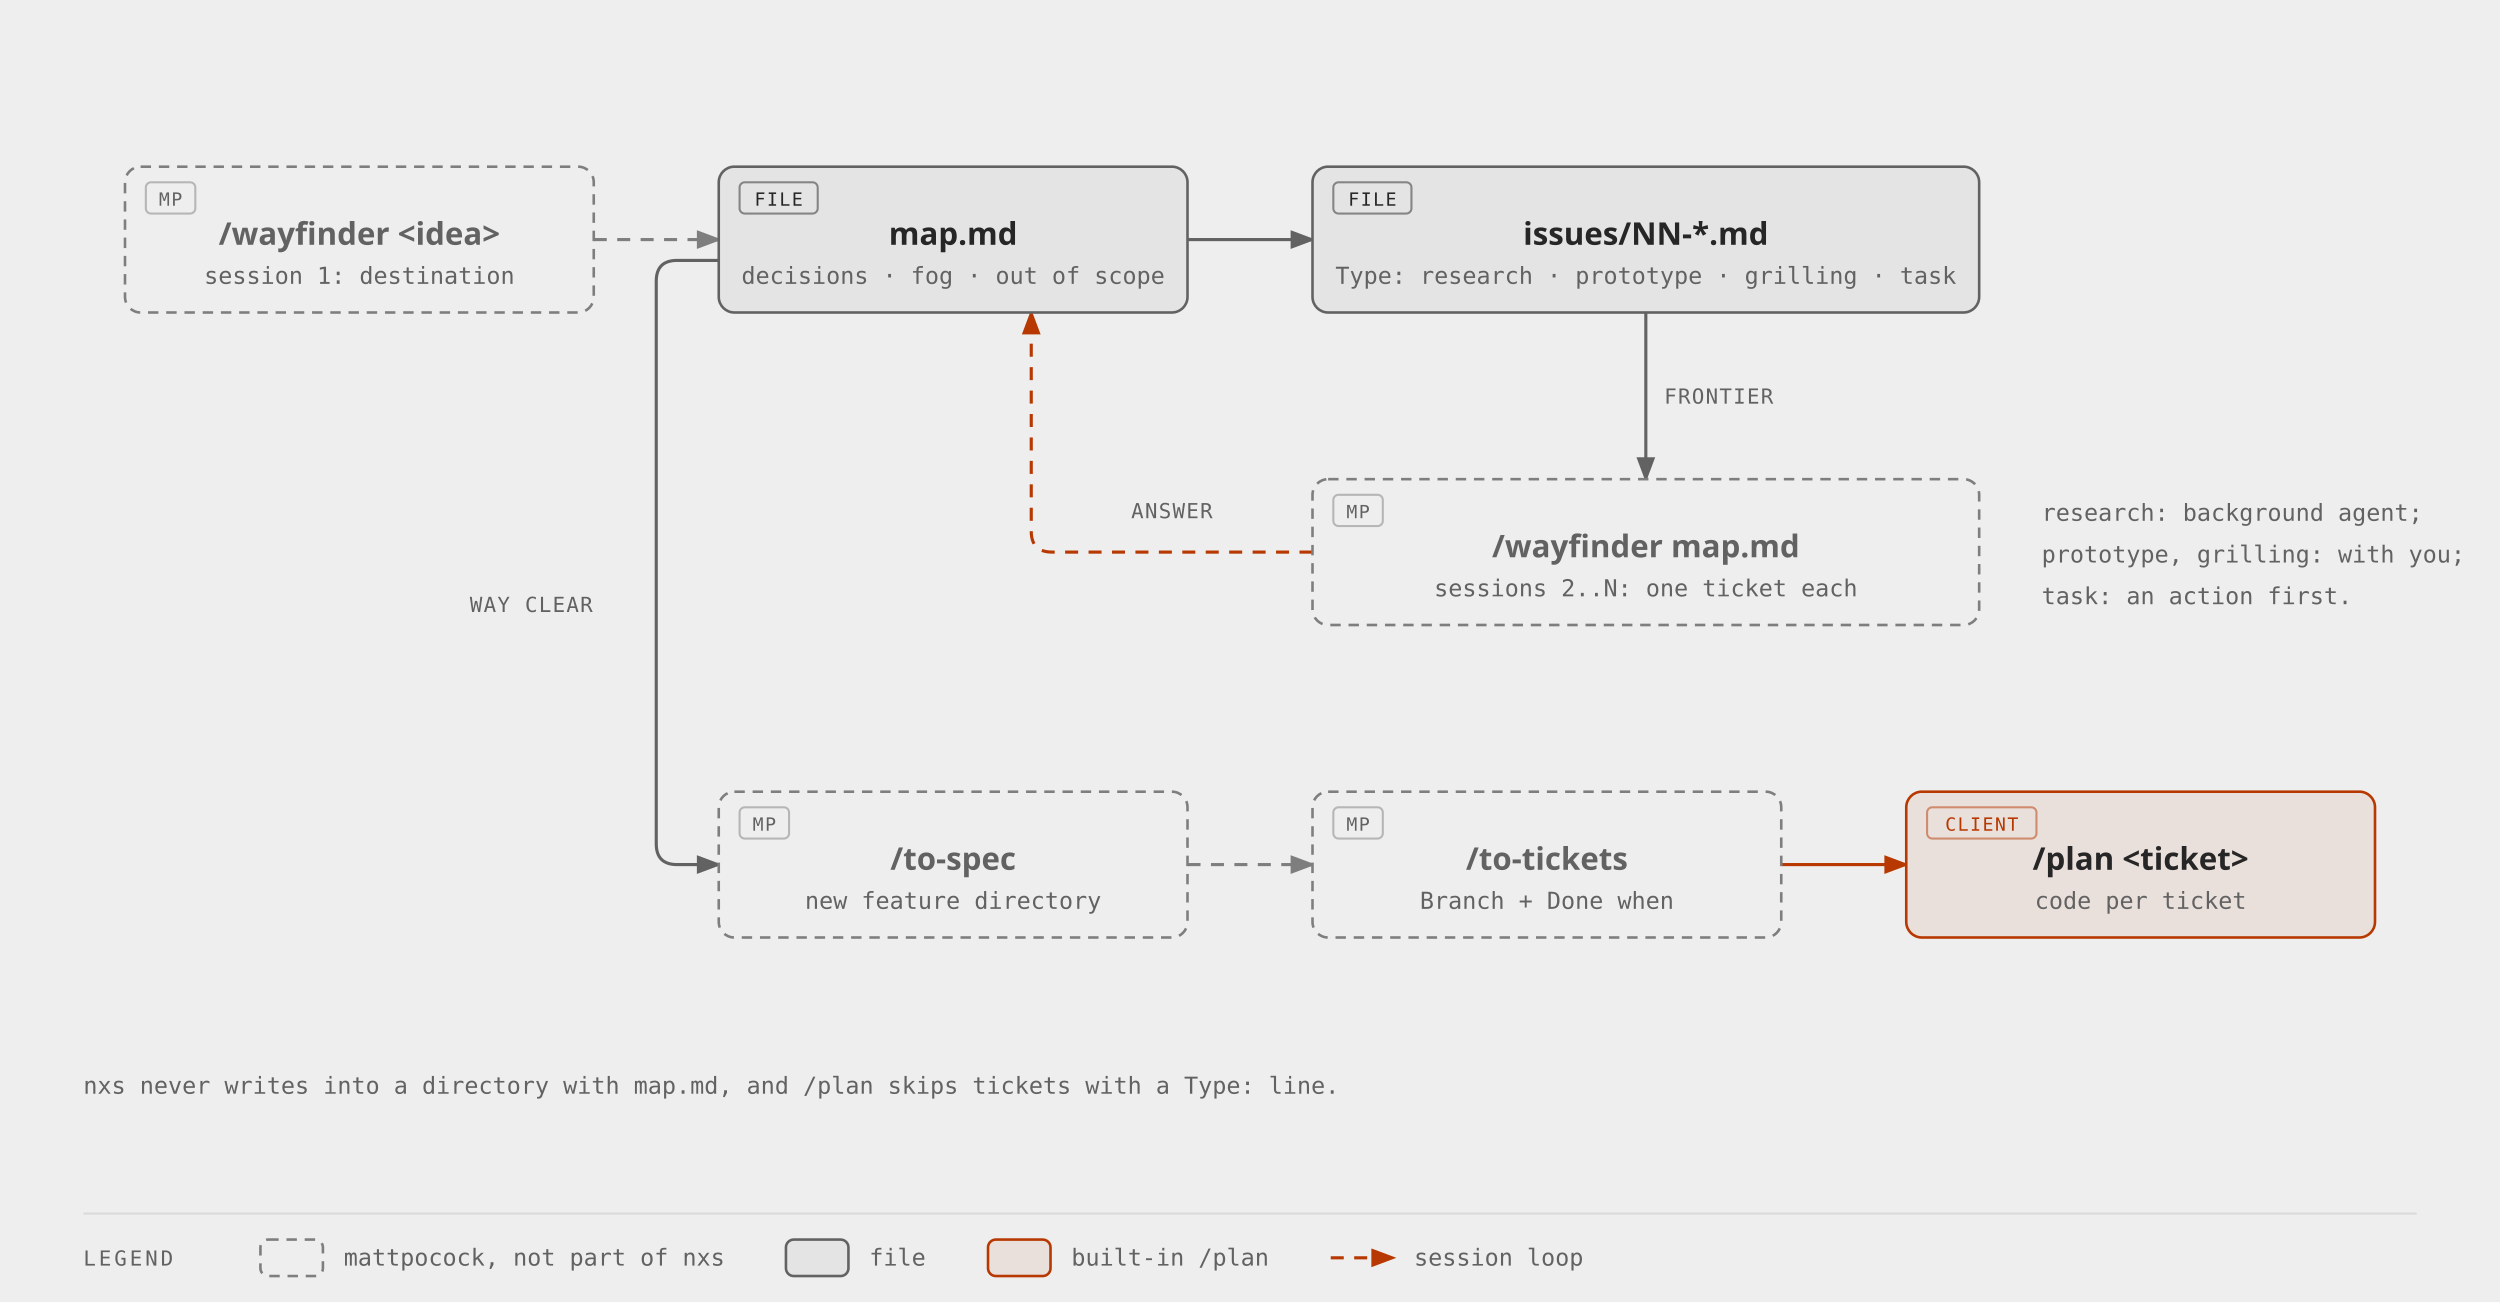
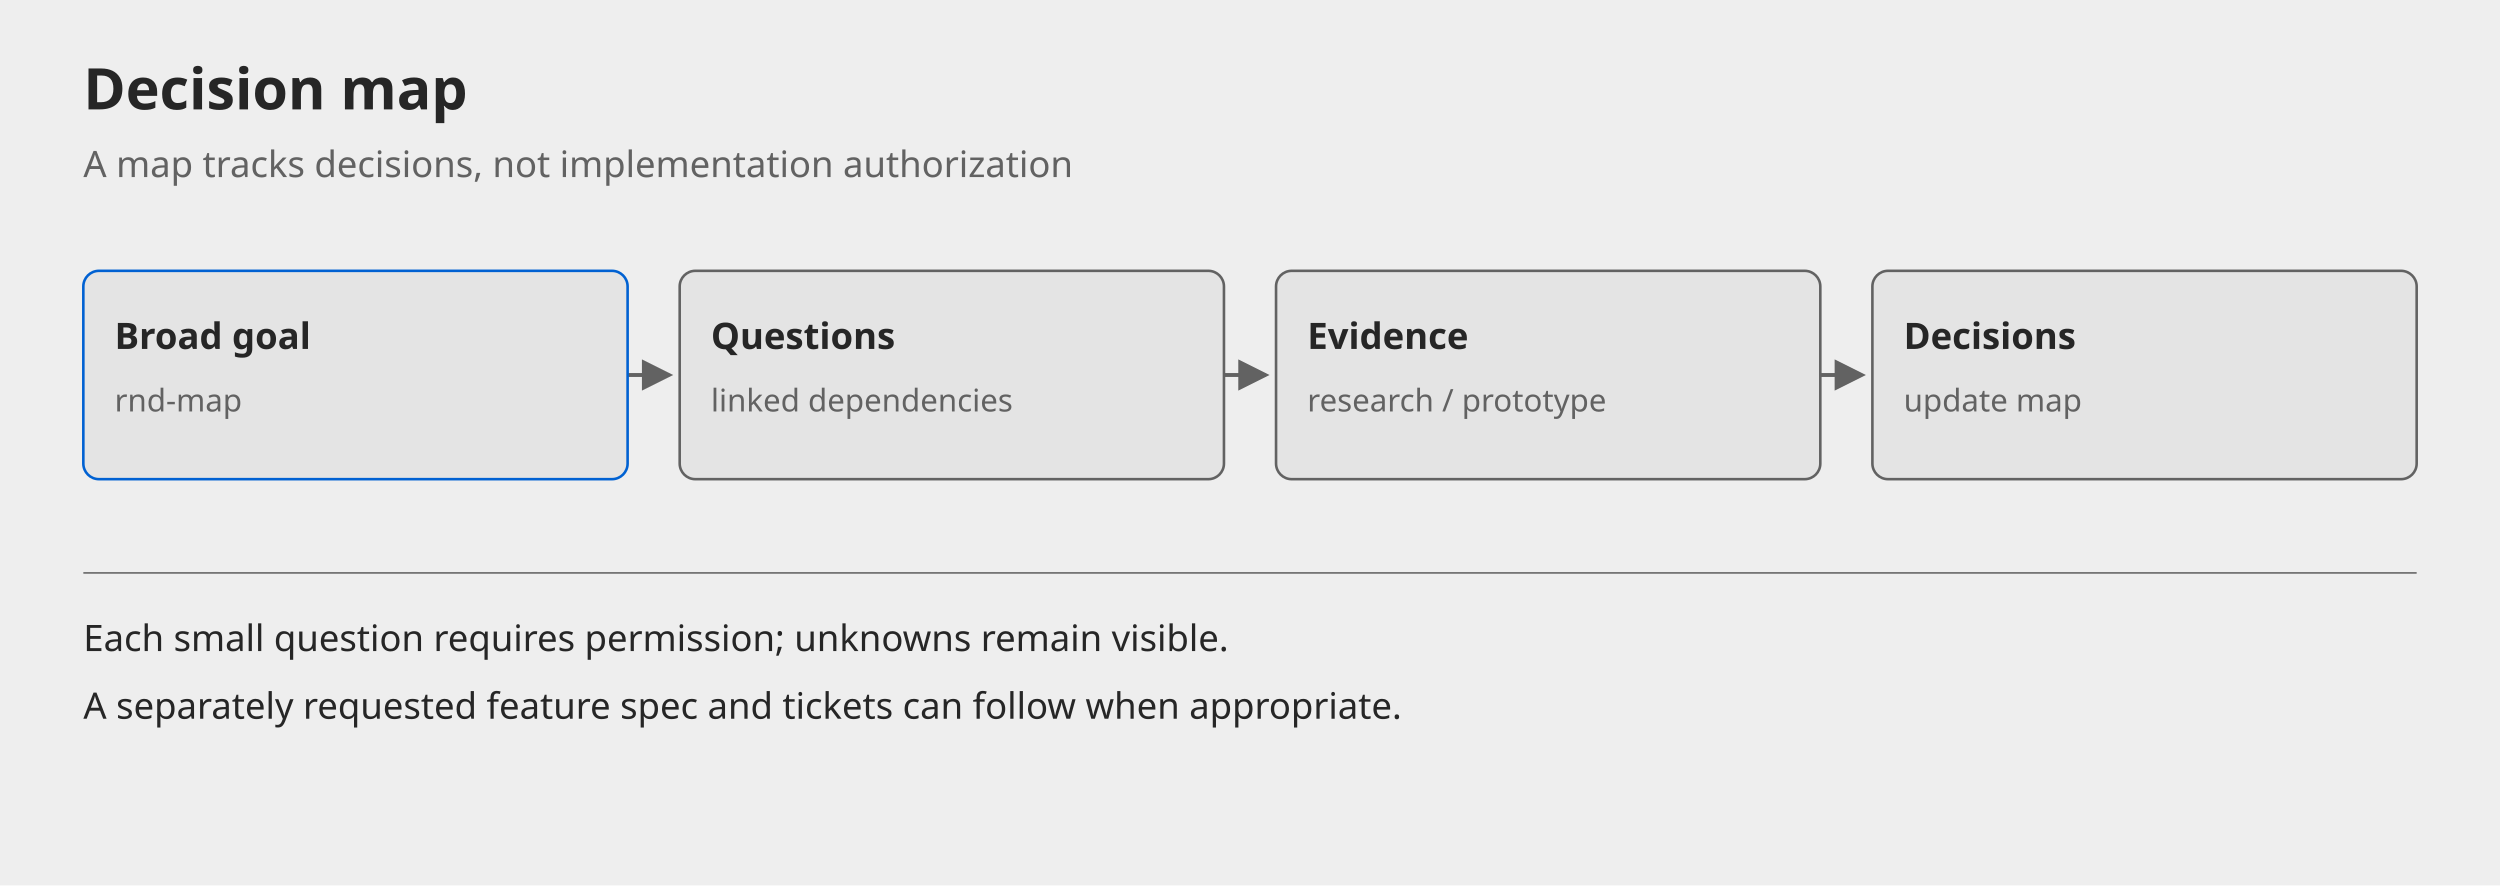
- <svg xmlns="http://www.w3.org/2000/svg" viewBox="0 0 960 500" role="img" aria-labelledby="nxs-wayfinder-light-title nxs-wayfinder-light-desc" id="nxs-wayfinder-light-root">
+ <svg xmlns="http://www.w3.org/2000/svg" viewBox="0 0 960 340" role="img" aria-labelledby="nxs-wayfinder-light-title nxs-wayfinder-light-desc">
  <defs>
-     <marker id="nxs-wayfinder-light-arrow" markerWidth="8" markerHeight="6" refX="7" refY="3" orient="auto">
-       <polygon points="0 0, 8 3, 0 6" fill="#626262" />
-     </marker>
-     <marker id="nxs-wayfinder-light-arrow-accent" markerWidth="8" markerHeight="6" refX="7" refY="3" orient="auto">
-       <polygon points="0 0, 8 3, 0 6" fill="#b73800" />
-     </marker>
-     <marker id="nxs-wayfinder-light-arrow-link" markerWidth="8" markerHeight="6" refX="7" refY="3" orient="auto">
-       <polygon points="0 0, 8 3, 0 6" fill="#0061d2" />
-     </marker>
-     <marker id="nxs-wayfinder-light-arrow-soft" markerWidth="8" markerHeight="6" refX="7" refY="3" orient="auto">
-       <polygon points="0 0, 8 3, 0 6" fill="#7e7e7e" />
+     <marker id="nxs-wayfinder-light-arrow" markerWidth="8" markerHeight="8" refX="7" refY="4" orient="auto">
+       <path d="M0 0 L8 4 L0 8 Z" fill="#626262" />
    </marker>
  </defs>
-   <rect width="100%" height="100%" fill="#eeeeee" />
-   <path d="M 228 92 L 276 92" fill="none" stroke="#7e7e7e" stroke-width="1.2" stroke-dasharray="5,4" marker-end="url(#nxs-wayfinder-light-arrow-soft)" />
-   <path d="M 456 92 L 504 92" fill="none" stroke="#626262" stroke-width="1.2" marker-end="url(#nxs-wayfinder-light-arrow)" />
-   <path d="M 632 120 L 632 184" fill="none" stroke="#626262" stroke-width="1.2" marker-end="url(#nxs-wayfinder-light-arrow)" />
-   <path d="M 504 212 L 404 212 Q 396 212 396 204 L 396 120" fill="none" stroke="#b73800" stroke-width="1.2" stroke-dasharray="5,4" marker-end="url(#nxs-wayfinder-light-arrow-accent)" />
-   <path d="M 276 100 L 260 100 Q 252 100 252 108 L 252 324 Q 252 332 260 332 L 276 332" fill="none" stroke="#626262" stroke-width="1.2" marker-end="url(#nxs-wayfinder-light-arrow)" />
-   <path d="M 456 332 L 504 332" fill="none" stroke="#7e7e7e" stroke-width="1.2" stroke-dasharray="5,4" marker-end="url(#nxs-wayfinder-light-arrow-soft)" />
-   <path d="M 684 332 L 732 332" fill="none" stroke="#b73800" stroke-width="1.2" marker-end="url(#nxs-wayfinder-light-arrow-accent)" />
-   <rect x="634" y="146" width="52" height="12" rx="2" fill="#eeeeee" />
-   <text x="660" y="155" fill="#626262" font-size="8" font-family="'Geist Mono', ui-monospace, monospace" text-anchor="middle" letter-spacing="0.06em">FRONTIER</text>
-   <rect x="429" y="190" width="42" height="12" rx="2" fill="#eeeeee" />
-   <text x="450" y="199" fill="#626262" font-size="8" font-family="'Geist Mono', ui-monospace, monospace" text-anchor="middle" letter-spacing="0.06em">ANSWER</text>
-   <rect x="175" y="226" width="58" height="12" rx="2" fill="#eeeeee" />
-   <text x="204" y="235" fill="#626262" font-size="8" font-family="'Geist Mono', ui-monospace, monospace" text-anchor="middle" letter-spacing="0.06em">WAY CLEAR</text>
-   <rect x="48" y="64" width="180" height="56" rx="6" fill="#eeeeee" />
-   <rect x="48" y="64" width="180" height="56" rx="6" fill="#eeeeee" stroke="#7e7e7e" stroke-width="1" stroke-dasharray="4,3" />
-   <rect x="56" y="70" width="19" height="12" rx="2" fill="transparent" stroke="#7e7e7e" stroke-opacity="0.5" stroke-width="0.8" />
-   <text x="65.5" y="79" fill="#626262" font-size="7" font-family="'Geist Mono', ui-monospace, monospace" text-anchor="middle" letter-spacing="0.08em">MP</text>
-   <text x="138" y="94" fill="#626262" font-size="12" font-weight="600" font-family="'Geist', system-ui, sans-serif" text-anchor="middle">/wayfinder &lt;idea&gt;</text>
-   <text x="138" y="109" fill="#626262" font-size="9" font-family="'Geist Mono', ui-monospace, monospace" text-anchor="middle">session 1: destination</text>
-   <rect x="276" y="64" width="180" height="56" rx="6" fill="#eeeeee" />
-   <rect x="276" y="64" width="180" height="56" rx="6" fill="rgba(38,38,38,0.05)" stroke="#626262" stroke-width="1" />
-   <rect x="284" y="70" width="30" height="12" rx="2" fill="transparent" stroke="#262626" stroke-opacity="0.5" stroke-width="0.8" />
-   <text x="299" y="79" fill="#262626" font-size="7" font-family="'Geist Mono', ui-monospace, monospace" text-anchor="middle" letter-spacing="0.08em">FILE</text>
-   <text x="366" y="94" fill="#262626" font-size="12" font-weight="600" font-family="'Geist', system-ui, sans-serif" text-anchor="middle">map.md</text>
-   <text x="366" y="109" fill="#626262" font-size="9" font-family="'Geist Mono', ui-monospace, monospace" text-anchor="middle">decisions · fog · out of scope</text>
-   <rect x="504" y="64" width="256" height="56" rx="6" fill="#eeeeee" />
-   <rect x="504" y="64" width="256" height="56" rx="6" fill="rgba(38,38,38,0.05)" stroke="#626262" stroke-width="1" />
-   <rect x="512" y="70" width="30" height="12" rx="2" fill="transparent" stroke="#262626" stroke-opacity="0.5" stroke-width="0.8" />
-   <text x="527" y="79" fill="#262626" font-size="7" font-family="'Geist Mono', ui-monospace, monospace" text-anchor="middle" letter-spacing="0.08em">FILE</text>
-   <text x="632" y="94" fill="#262626" font-size="12" font-weight="600" font-family="'Geist', system-ui, sans-serif" text-anchor="middle">issues/NN-*.md</text>
-   <text x="632" y="109" fill="#626262" font-size="9" font-family="'Geist Mono', ui-monospace, monospace" text-anchor="middle">Type: research · prototype · grilling · task</text>
-   <rect x="504" y="184" width="256" height="56" rx="6" fill="#eeeeee" />
-   <rect x="504" y="184" width="256" height="56" rx="6" fill="#eeeeee" stroke="#7e7e7e" stroke-width="1" stroke-dasharray="4,3" />
-   <rect x="512" y="190" width="19" height="12" rx="2" fill="transparent" stroke="#7e7e7e" stroke-opacity="0.5" stroke-width="0.8" />
-   <text x="521.5" y="199" fill="#626262" font-size="7" font-family="'Geist Mono', ui-monospace, monospace" text-anchor="middle" letter-spacing="0.08em">MP</text>
-   <text x="632" y="214" fill="#626262" font-size="12" font-weight="600" font-family="'Geist', system-ui, sans-serif" text-anchor="middle">/wayfinder map.md</text>
-   <text x="632" y="229" fill="#626262" font-size="9" font-family="'Geist Mono', ui-monospace, monospace" text-anchor="middle">sessions 2..N: one ticket each</text>
-   <rect x="276" y="304" width="180" height="56" rx="6" fill="#eeeeee" />
-   <rect x="276" y="304" width="180" height="56" rx="6" fill="#eeeeee" stroke="#7e7e7e" stroke-width="1" stroke-dasharray="4,3" />
-   <rect x="284" y="310" width="19" height="12" rx="2" fill="transparent" stroke="#7e7e7e" stroke-opacity="0.5" stroke-width="0.8" />
-   <text x="293.5" y="319" fill="#626262" font-size="7" font-family="'Geist Mono', ui-monospace, monospace" text-anchor="middle" letter-spacing="0.08em">MP</text>
-   <text x="366" y="334" fill="#626262" font-size="12" font-weight="600" font-family="'Geist', system-ui, sans-serif" text-anchor="middle">/to-spec</text>
-   <text x="366" y="349" fill="#626262" font-size="9" font-family="'Geist Mono', ui-monospace, monospace" text-anchor="middle">new feature directory</text>
-   <rect x="504" y="304" width="180" height="56" rx="6" fill="#eeeeee" />
-   <rect x="504" y="304" width="180" height="56" rx="6" fill="#eeeeee" stroke="#7e7e7e" stroke-width="1" stroke-dasharray="4,3" />
-   <rect x="512" y="310" width="19" height="12" rx="2" fill="transparent" stroke="#7e7e7e" stroke-opacity="0.5" stroke-width="0.8" />
-   <text x="521.5" y="319" fill="#626262" font-size="7" font-family="'Geist Mono', ui-monospace, monospace" text-anchor="middle" letter-spacing="0.08em">MP</text>
-   <text x="594" y="334" fill="#626262" font-size="12" font-weight="600" font-family="'Geist', system-ui, sans-serif" text-anchor="middle">/to-tickets</text>
-   <text x="594" y="349" fill="#626262" font-size="9" font-family="'Geist Mono', ui-monospace, monospace" text-anchor="middle">Branch + Done when</text>
-   <rect x="732" y="304" width="180" height="56" rx="6" fill="#eeeeee" />
-   <rect x="732" y="304" width="180" height="56" rx="6" fill="rgba(183,56,0,0.08)" stroke="#b73800" stroke-width="1" />
-   <rect x="740" y="310" width="42" height="12" rx="2" fill="transparent" stroke="#b73800" stroke-opacity="0.5" stroke-width="0.8" />
-   <text x="761" y="319" fill="#b73800" font-size="7" font-family="'Geist Mono', ui-monospace, monospace" text-anchor="middle" letter-spacing="0.08em">CLIENT</text>
-   <text x="822" y="334" fill="#262626" font-size="12" font-weight="600" font-family="'Geist', system-ui, sans-serif" text-anchor="middle">/plan &lt;ticket&gt;</text>
-   <text x="822" y="349" fill="#626262" font-size="9" font-family="'Geist Mono', ui-monospace, monospace" text-anchor="middle">code per ticket</text>
-   <text x="784" y="200" fill="#626262" font-size="9" font-family="'Geist Mono', ui-monospace, monospace">research: background agent;</text>
-   <text x="784" y="216" fill="#626262" font-size="9" font-family="'Geist Mono', ui-monospace, monospace">prototype, grilling: with you;</text>
-   <text x="784" y="232" fill="#626262" font-size="9" font-family="'Geist Mono', ui-monospace, monospace">task: an action first.</text>
-   <text x="32" y="420" fill="#626262" font-size="9" font-family="'Geist Mono', ui-monospace, monospace">nxs never writes into a directory with map.md, and /plan skips tickets with a Type: line.</text>
-   <line x1="32" y1="466" x2="928" y2="466" stroke="rgba(38,38,38,0.1)" stroke-width="0.8" />
-   <text x="32" y="486" fill="#626262" font-size="8" font-family="'Geist Mono', ui-monospace, monospace" letter-spacing="0.14em">LEGEND</text>
-   <rect x="100" y="476" width="24" height="14" rx="3" fill="#eeeeee" stroke="#7e7e7e" stroke-width="1" stroke-dasharray="4,3" />
-   <text x="132" y="486" fill="#626262" font-size="9" font-family="'Geist Mono', ui-monospace, monospace">mattpocock, not part of nxs</text>
-   <rect x="301.8" y="476" width="24" height="14" rx="3" fill="rgba(38,38,38,0.05)" stroke="#626262" stroke-width="1" />
-   <text x="333.8" y="486" fill="#626262" font-size="9" font-family="'Geist Mono', ui-monospace, monospace">file</text>
-   <rect x="379.4" y="476" width="24" height="14" rx="3" fill="rgba(183,56,0,0.08)" stroke="#b73800" stroke-width="1" />
-   <text x="411.4" y="486" fill="#626262" font-size="9" font-family="'Geist Mono', ui-monospace, monospace">built-in /plan</text>
-   <path d="M 511 483 L 535 483" fill="none" stroke="#b73800" stroke-width="1.2" stroke-dasharray="5,4" marker-end="url(#nxs-wayfinder-light-arrow-accent)" />
-   <text x="543" y="486" fill="#626262" font-size="9" font-family="'Geist Mono', ui-monospace, monospace">session loop</text>
+   <rect width="960" height="340" fill="#eeeeee" />
+   <text x="32" y="42" fill="#262626" font-family="system-ui, sans-serif" font-size="22" font-weight="600">Decision map</text>
+   <text x="32" y="68" fill="#626262" font-family="system-ui, sans-serif" font-size="14">A map tracks decisions, not implementation authorization</text>
+   <path d="M 241 144 H 257" stroke="#626262" stroke-width="1.5" fill="none" marker-end="url(#nxs-wayfinder-light-arrow)" />
+   <path d="M 470 144 H 486" stroke="#626262" stroke-width="1.5" fill="none" marker-end="url(#nxs-wayfinder-light-arrow)" />
+   <path d="M 699 144 H 715" stroke="#626262" stroke-width="1.5" fill="none" marker-end="url(#nxs-wayfinder-light-arrow)" />
+   <rect x="32" y="104" width="209" height="80" rx="6" fill="#e4e4e4" stroke="#0061d2" />
+   <text x="44" y="134" fill="#262626" font-family="system-ui, sans-serif" font-size="14" font-weight="600">Broad goal</text>
+   <text x="44" y="158" fill="#626262" font-family="system-ui, sans-serif" font-size="12">rnd-map</text>
+   <rect x="261" y="104" width="209" height="80" rx="6" fill="#e4e4e4" stroke="#626262" />
+   <text x="273" y="134" fill="#262626" font-family="system-ui, sans-serif" font-size="14" font-weight="600">Questions</text>
+   <text x="273" y="158" fill="#626262" font-family="system-ui, sans-serif" font-size="12">linked dependencies</text>
+   <rect x="490" y="104" width="209" height="80" rx="6" fill="#e4e4e4" stroke="#626262" />
+   <text x="502" y="134" fill="#262626" font-family="system-ui, sans-serif" font-size="14" font-weight="600">Evidence</text>
+   <text x="502" y="158" fill="#626262" font-family="system-ui, sans-serif" font-size="12">research / prototype</text>
+   <rect x="719" y="104" width="209" height="80" rx="6" fill="#e4e4e4" stroke="#626262" />
+   <text x="731" y="134" fill="#262626" font-family="system-ui, sans-serif" font-size="14" font-weight="600">Decisions</text>
+   <text x="731" y="158" fill="#626262" font-family="system-ui, sans-serif" font-size="12">update map</text>
+   <path d="M32 220 H928" stroke="#626262" stroke-width="0.6" />
+   <text x="32" y="250" fill="#262626" font-family="system-ui, sans-serif" font-size="14">Each small question requires permission; unknowns remain visible.</text>
+   <text x="32" y="276" fill="#262626" font-family="system-ui, sans-serif" font-size="14">A separately requested feature spec and tickets can follow when appropriate.</text>
</svg>
